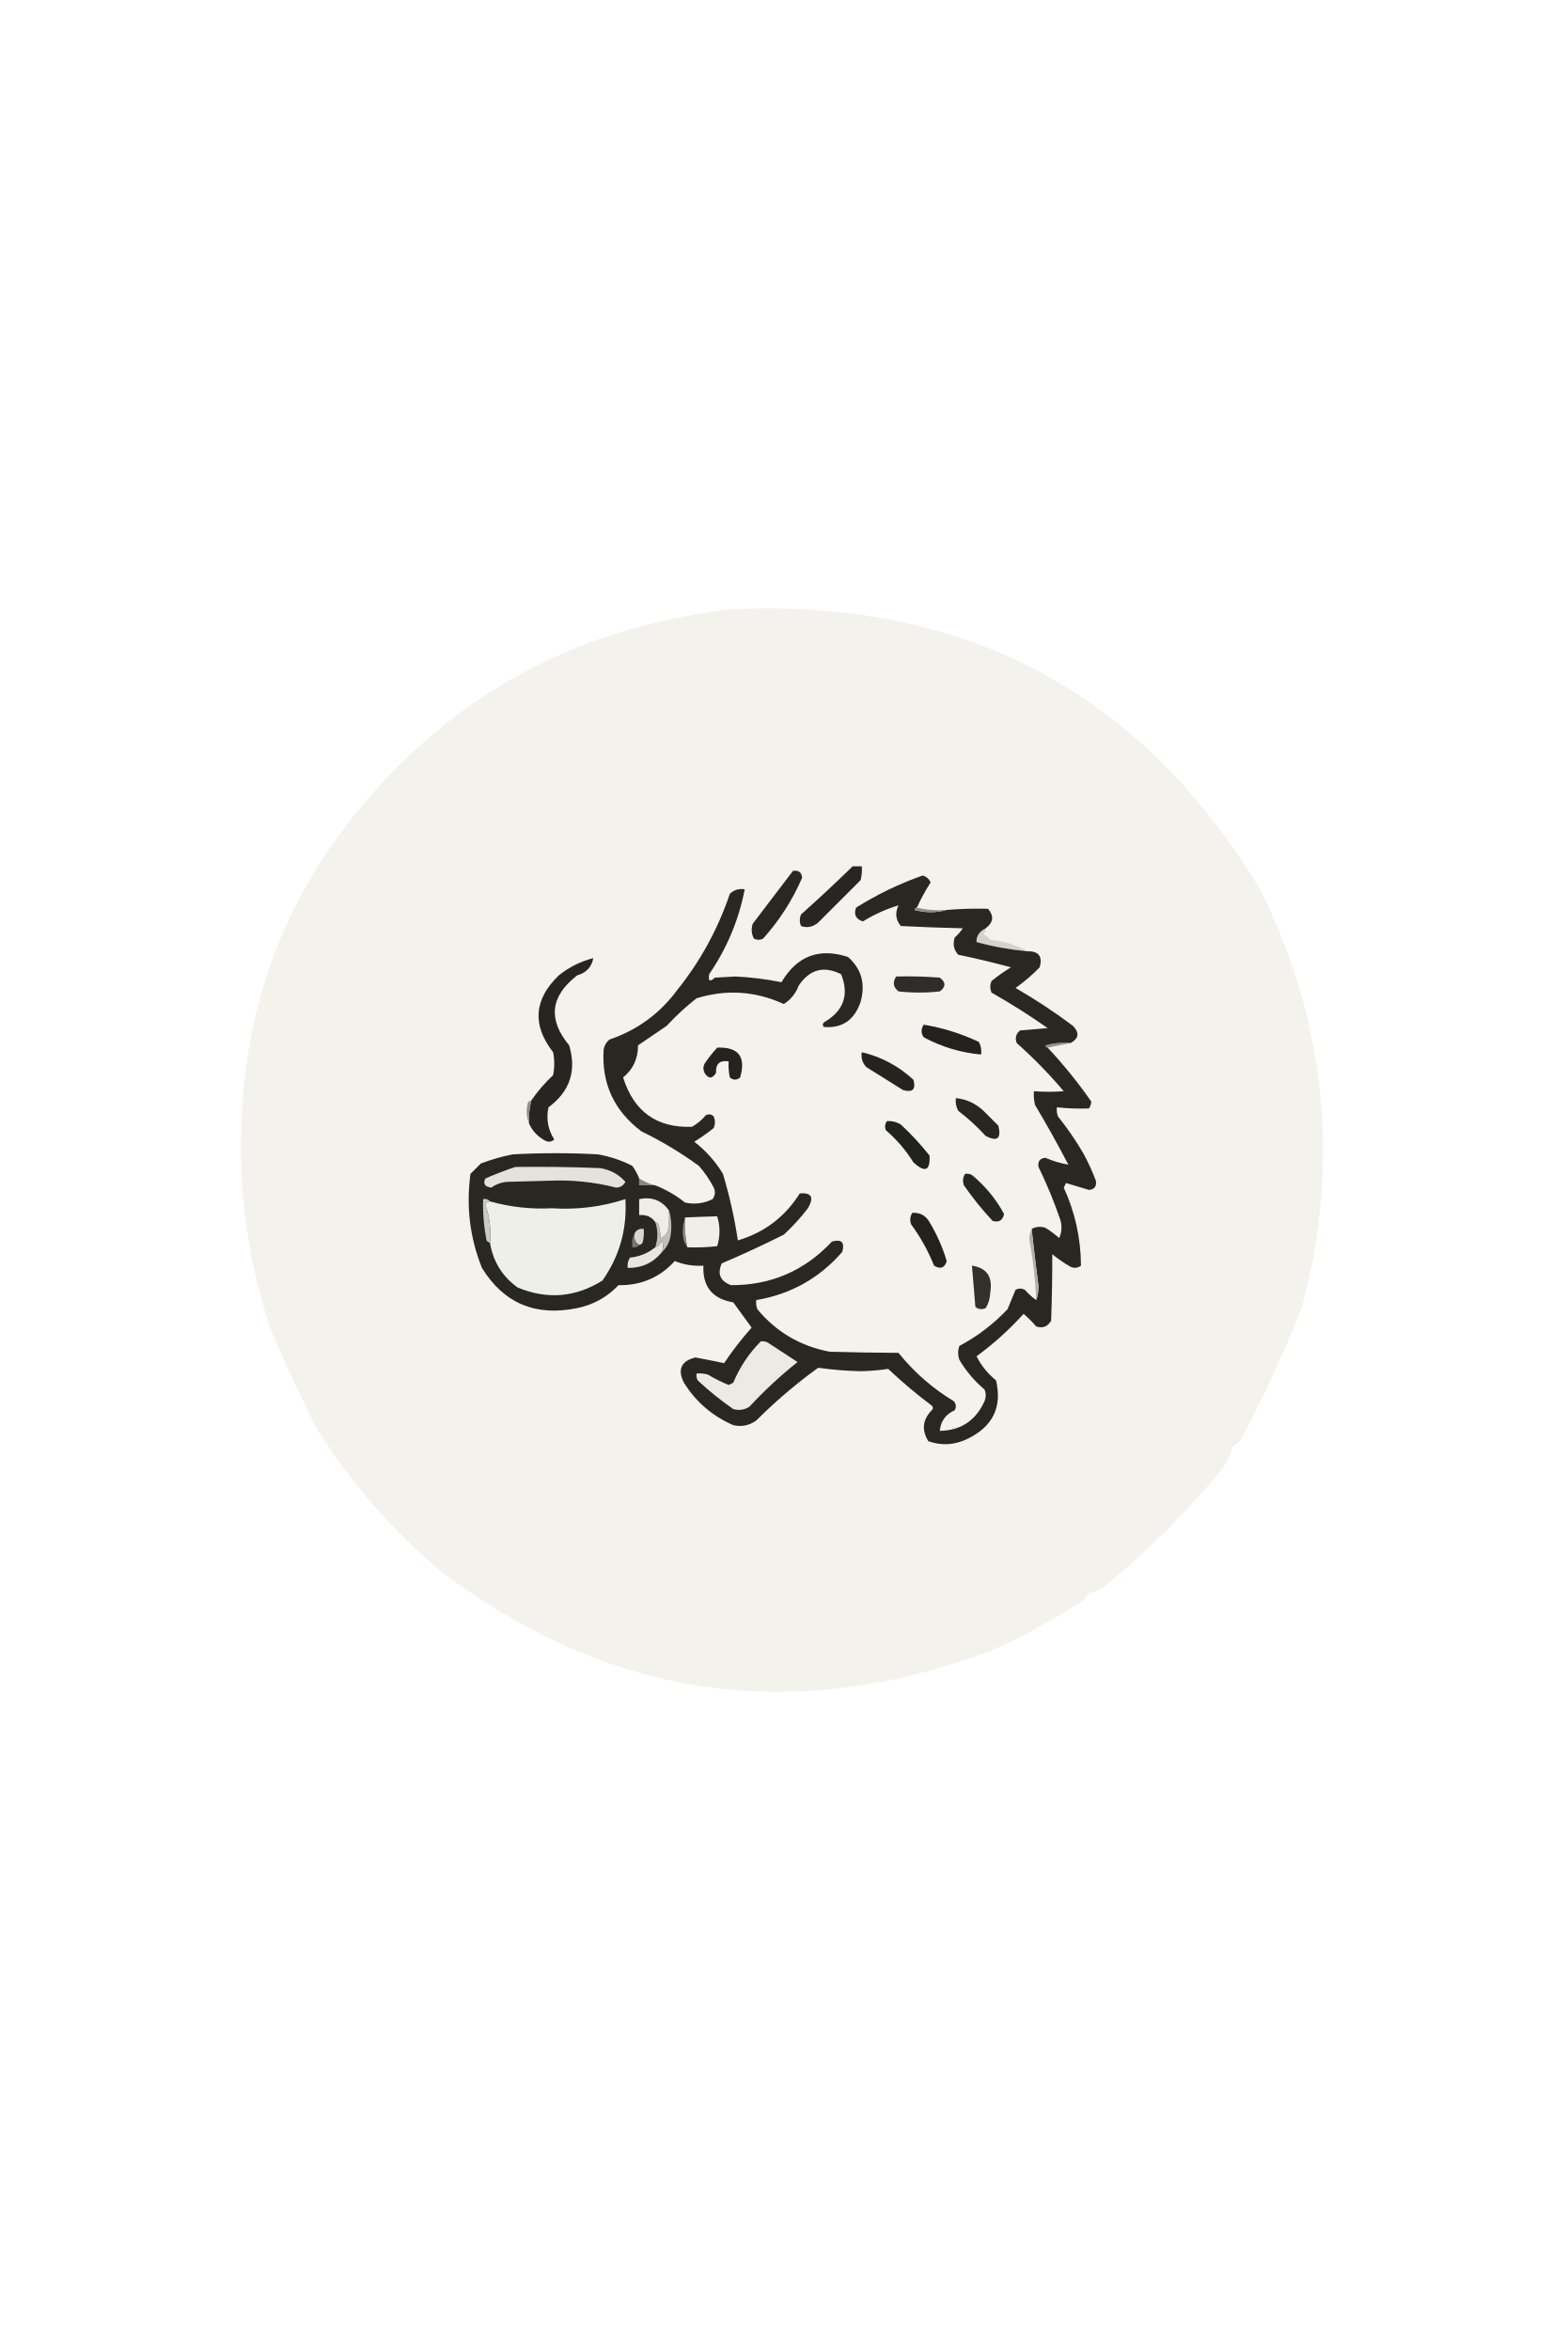
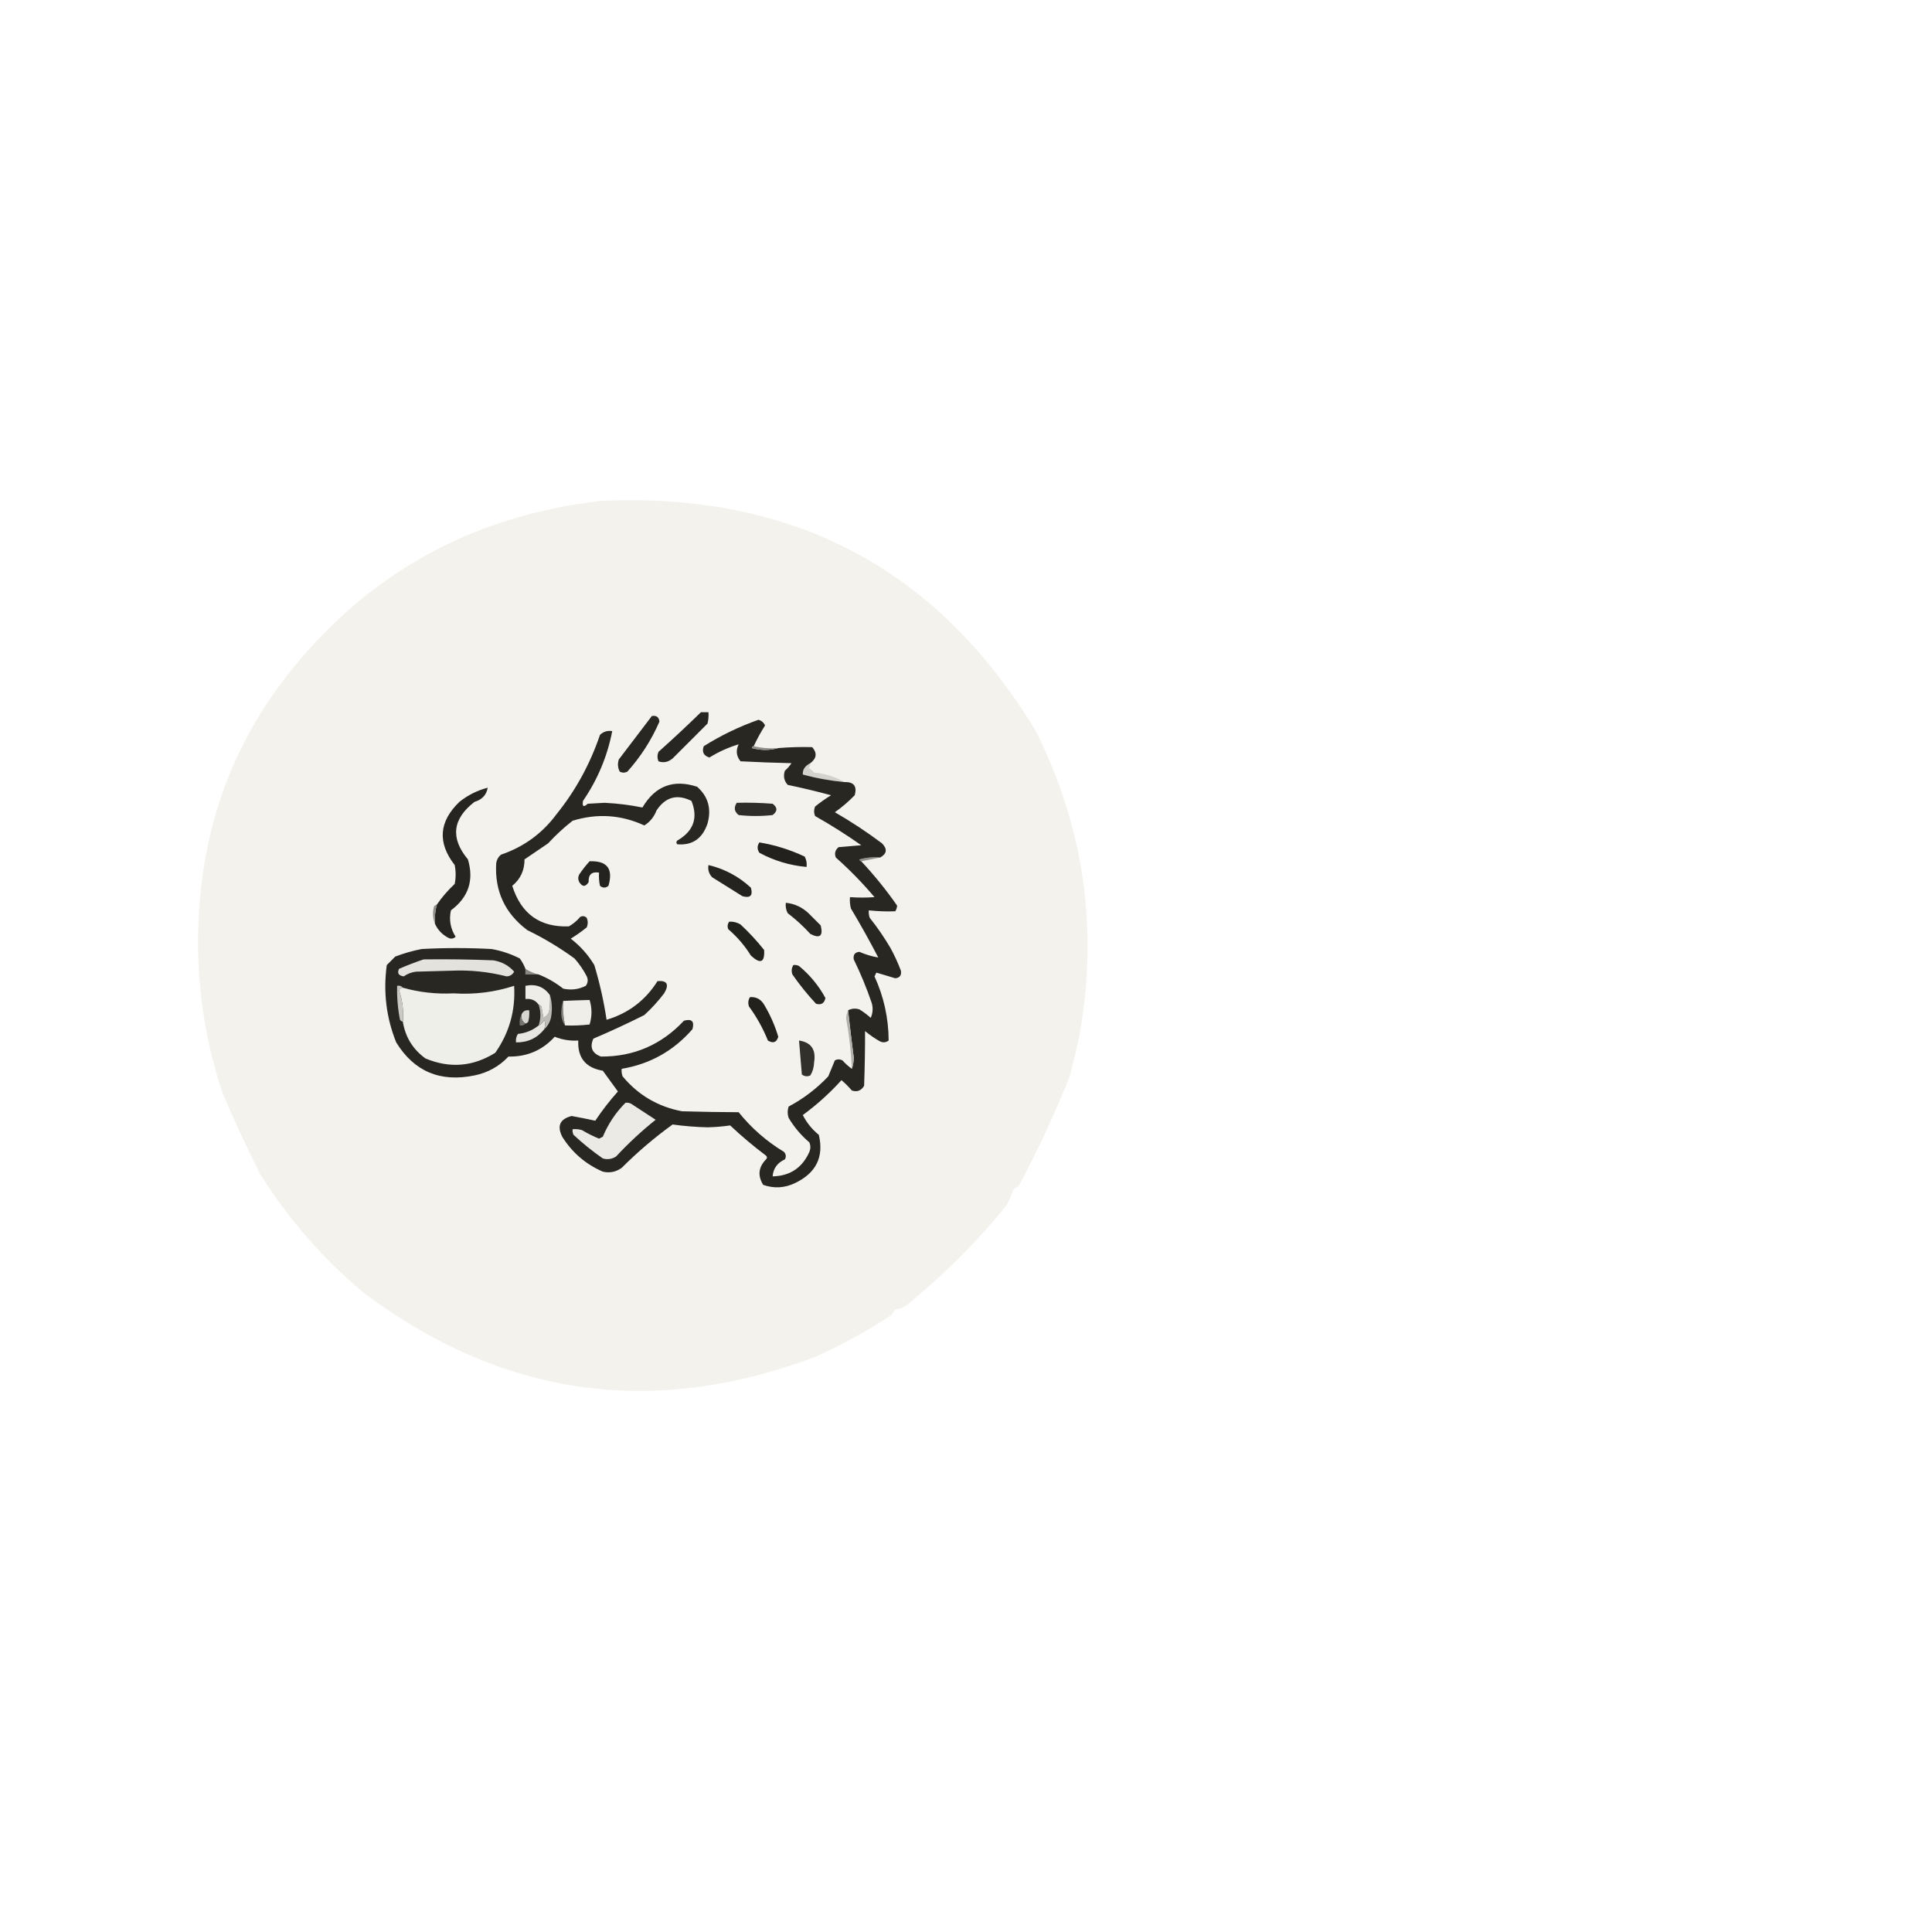
- <svg xmlns="http://www.w3.org/2000/svg" version="1.1" width="683px" height="1024px" style="shape-rendering:geometricPrecision; text-rendering:geometricPrecision; image-rendering:optimizeQuality; fill-rule:evenodd; clip-rule:evenodd">
+ <svg xmlns="http://www.w3.org/2000/svg" version="1.1" viewBox="0 0 1024 1024" style="shape-rendering:geometricPrecision; text-rendering:geometricPrecision; image-rendering:optimizeQuality; fill-rule:evenodd; clip-rule:evenodd">
  <g>
    <path style="opacity:0.072" fill="#fefefd" d="M 325.5,262.5 C 424.948,260.598 500.115,301.932 551,386.5C 568.544,422.042 577.378,459.708 577.5,499.5C 578.012,522.841 575.512,545.841 570,568.5C 560.092,596.65 546.759,622.983 530,647.5C 511.538,669.312 490.705,688.145 467.5,704C 459.248,707.931 451.248,712.265 443.5,717C 405.344,735.307 365.011,742.974 322.5,740C 289.106,735.809 257.44,726.309 227.5,711.5C 161.126,672.948 120.626,615.948 106,540.5C 104.014,513.499 104.014,486.499 106,459.5C 110.308,434.267 118.308,410.267 130,387.5C 173.375,311.994 238.541,270.327 325.5,262.5 Z" />
  </g>
  <g>
    <path style="opacity:0.996" fill="#f3f2ed" d="M 318.5,265.5 C 420.15,260.726 496.984,301.393 549,387.5C 574.668,438.846 582.335,492.846 572,549.5C 570.491,556.536 568.824,563.536 567,570.5C 559.083,590.335 550.083,609.668 540,628.5C 539,629.167 538,629.833 537,630.5C 536.115,633.726 534.781,636.726 533,639.5C 517.475,658.458 500.308,675.625 481.5,691C 479.51,692.751 477.177,693.751 474.5,694C 473.833,695 473.167,696 472.5,697C 459.851,705.33 446.518,712.663 432.5,719C 346.127,751.701 266.127,740.367 192.5,685C 170.893,666.802 152.727,645.968 138,622.5C 130.884,608.348 124.217,594.014 118,579.5C 106.87,546.097 102.87,511.764 106,476.5C 109.709,432.815 124.709,393.815 151,359.5C 193.337,304.776 249.17,273.443 318.5,265.5 Z" />
  </g>
  <g>
    <path style="opacity:0.996" fill="#272621" d="M 345.5,379.5 C 347.948,379.085 349.281,380.085 349.5,382.5C 345.281,392.228 339.614,401.061 332.5,409C 331.167,409.667 329.833,409.667 328.5,409C 327.409,406.936 327.242,404.769 328,402.5C 333.842,394.803 339.676,387.137 345.5,379.5 Z" />
  </g>
  <g>
    <path style="opacity:0.996" fill="#262521" d="M 371.5,377.5 C 372.833,377.5 374.167,377.5 375.5,377.5C 375.662,379.527 375.495,381.527 375,383.5C 368.833,389.667 362.667,395.833 356.5,402C 354.147,403.964 351.647,404.464 349,403.5C 348.333,401.833 348.333,400.167 349,398.5C 356.697,391.634 364.197,384.634 371.5,377.5 Z" />
  </g>
  <g>
    <path style="opacity:0.996" fill="#d3d2cd" d="M 429.5,404.5 C 429.586,405.496 429.252,406.329 428.5,407C 429.646,407.645 430.646,408.478 431.5,409.5C 437.31,410.004 442.644,411.671 447.5,414.5C 440.048,413.813 432.714,412.48 425.5,410.5C 425.352,407.901 426.685,405.901 429.5,404.5 Z" />
  </g>
  <g>
    <path style="opacity:0.996" fill="#252420" d="M 230.5,489.5 C 230.342,486.098 230.676,482.764 231.5,479.5C 234.241,475.526 237.408,471.86 241,468.5C 241.667,465.167 241.667,461.833 241,458.5C 231.778,446.642 232.611,435.475 243.5,425C 248.023,421.405 253.023,418.905 258.5,417.5C 257.83,421.344 255.496,423.844 251.5,425C 239.793,434.056 238.626,444.222 248,455.5C 251.31,466.59 248.31,475.59 239,482.5C 237.909,487.525 238.743,492.191 241.5,496.5C 240.277,497.614 238.944,497.781 237.5,497C 234.254,495.258 231.921,492.758 230.5,489.5 Z" />
  </g>
  <g>
    <path style="opacity:0.996" fill="#93928d" d="M 466.5,454.5 C 463.167,455.167 459.833,455.833 456.5,456.5C 455.957,456.44 455.624,456.107 455.5,455.5C 459.107,454.511 462.774,454.177 466.5,454.5 Z" />
  </g>
  <g>
    <path style="opacity:0.996" fill="#8e8d88" d="M 231.5,479.5 C 230.676,482.764 230.342,486.098 230.5,489.5C 229.362,486.696 229.195,483.696 230,480.5C 230.383,479.944 230.883,479.611 231.5,479.5 Z" />
  </g>
  <g>
    <path style="opacity:0.996" fill="#272621" d="M 399.5,395.5 C 398.957,395.56 398.624,395.893 398.5,396.5C 403.318,397.812 407.985,397.812 412.5,396.5C 418.505,395.998 424.505,395.832 430.5,396C 433.185,399.117 432.852,401.95 429.5,404.5C 426.685,405.901 425.352,407.901 425.5,410.5C 432.714,412.48 440.048,413.813 447.5,414.5C 452.543,414.372 454.376,416.705 453,421.5C 449.739,424.865 446.239,427.865 442.5,430.5C 451.176,435.503 459.51,441.003 467.5,447C 470.42,450.008 470.086,452.508 466.5,454.5C 462.774,454.177 459.107,454.511 455.5,455.5C 455.624,456.107 455.957,456.44 456.5,456.5C 463.431,463.923 469.764,471.756 475.5,480C 475.415,481.107 475.081,482.107 474.5,483C 469.839,483.169 465.172,483.003 460.5,482.5C 460.343,483.873 460.51,485.207 461,486.5C 465.027,491.537 468.694,496.871 472,502.5C 474.135,506.432 475.968,510.432 477.5,514.5C 477.888,516.955 476.888,518.288 474.5,518.5C 471.161,517.499 467.828,516.499 464.5,515.5C 464.167,516.167 463.833,516.833 463.5,517.5C 468.446,528.279 470.946,539.613 471,551.5C 469.612,552.554 468.112,552.72 466.5,552C 463.659,550.414 460.993,548.58 458.5,546.5C 458.52,556.089 458.353,565.756 458,575.5C 456.475,578.087 454.308,578.92 451.5,578C 449.76,575.965 447.926,574.131 446,572.5C 439.79,579.378 432.956,585.545 425.5,591C 427.561,595.068 430.395,598.568 434,601.5C 436.749,613.157 432.582,621.657 421.5,627C 415.922,629.696 410.255,630.03 404.5,628C 401.489,623.101 401.989,618.601 406,614.5C 406.667,613.833 406.667,613.167 406,612.5C 399.339,607.501 393.005,602.168 387,596.5C 383.026,597.078 379.026,597.411 375,597.5C 368.749,597.348 362.583,596.848 356.5,596C 346.912,602.917 337.912,610.584 329.5,619C 326.454,621.174 323.12,621.841 319.5,621C 310.4,617.04 303.234,610.874 298,602.5C 295.112,596.73 296.778,593.063 303,591.5C 307.276,592.282 311.443,593.115 315.5,594C 319.137,588.562 323.137,583.396 327.5,578.5C 324.833,574.833 322.167,571.167 319.5,567.5C 310.409,565.968 306.076,560.634 306.5,551.5C 302.179,551.772 298.012,551.106 294,549.5C 287.481,556.678 279.315,560.178 269.5,560C 264.584,565.202 258.584,568.535 251.5,570C 233.327,573.745 219.494,567.911 210,552.5C 204.73,539.392 203.063,525.725 205,511.5C 206.5,510 208,508.5 209.5,507C 214.044,505.264 218.71,503.93 223.5,503C 235.833,502.333 248.167,502.333 260.5,503C 265.754,503.917 270.754,505.584 275.5,508C 276.758,509.741 277.758,511.574 278.5,513.5C 278.5,514.5 278.5,515.5 278.5,516.5C 280.833,516.5 283.167,516.5 285.5,516.5C 290.186,518.345 294.52,520.845 298.5,524C 302.701,524.922 306.701,524.422 310.5,522.5C 311.631,520.926 311.798,519.259 311,517.5C 309.224,514.059 307.057,510.892 304.5,508C 296.617,502.26 288.284,497.26 279.5,493C 267.616,484.068 262.116,472.235 263,457.5C 263.273,455.671 264.107,454.171 265.5,453C 277.602,448.892 287.435,441.725 295,431.5C 305.089,418.97 312.755,404.97 318,389.5C 319.789,387.771 321.956,387.104 324.5,387.5C 321.9,400.888 316.733,413.221 309,424.5C 308.495,427.514 309.328,428.014 311.5,426C 314.5,425.833 317.5,425.667 320.5,425.5C 327.294,425.833 333.961,426.667 340.5,428C 347.269,416.54 356.936,412.873 369.5,417C 375.344,422.158 377.177,428.658 375,436.5C 372.307,444.483 366.974,448.149 359,447.5C 358.333,446.833 358.333,446.167 359,445.5C 367.599,440.53 370.099,433.53 366.5,424.5C 358.901,420.724 352.735,422.391 348,429.5C 346.656,432.994 344.489,435.661 341.5,437.5C 329.218,431.836 316.552,431.002 303.5,435C 298.892,438.604 294.559,442.604 290.5,447C 286.333,449.833 282.167,452.667 278,455.5C 278.028,461.277 275.861,465.943 271.5,469.5C 276.187,484.385 286.187,491.552 301.5,491C 303.792,489.71 305.792,488.043 307.5,486C 308.784,485.316 309.951,485.483 311,486.5C 311.667,488.167 311.667,489.833 311,491.5C 308.305,493.694 305.472,495.694 302.5,497.5C 307.536,501.371 311.703,506.038 315,511.5C 317.859,521.019 320.026,530.686 321.5,540.5C 333.099,537.04 342.099,530.206 348.5,520C 353.645,519.602 354.812,521.769 352,526.5C 348.841,530.659 345.341,534.492 341.5,538C 332.627,542.457 323.627,546.624 314.5,550.5C 312.458,555.063 313.792,558.229 318.5,560C 335.885,560.09 350.552,553.756 362.5,541C 366.667,539.833 368.167,541.333 367,545.5C 357.012,556.989 344.512,563.989 329.5,566.5C 329.343,567.873 329.51,569.207 330,570.5C 338.274,580.437 348.774,586.604 361.5,589C 371.555,589.291 381.555,589.458 391.5,589.5C 398.239,597.903 406.239,604.903 415.5,610.5C 416.614,611.723 416.781,613.056 416,614.5C 412.017,616.299 409.851,619.299 409.5,623.5C 418.722,623.302 425.222,618.969 429,610.5C 429.667,608.833 429.667,607.167 429,605.5C 424.582,601.753 420.916,597.42 418,592.5C 417.333,590.5 417.333,588.5 418,586.5C 425.853,582.317 432.853,576.984 439,570.5C 440.171,567.65 441.338,564.816 442.5,562C 443.833,561.333 445.167,561.333 446.5,562C 448.083,563.758 449.75,565.258 451.5,566.5C 452.162,564.696 452.495,562.696 452.5,560.5C 451.417,552.171 450.417,543.838 449.5,535.5C 451.402,534.489 453.402,534.322 455.5,535C 457.641,536.308 459.641,537.808 461.5,539.5C 462.652,536.894 462.818,534.227 462,531.5C 459.276,523.548 456.11,515.881 452.5,508.5C 452.112,506.045 453.112,504.712 455.5,504.5C 458.721,505.907 462.055,506.907 465.5,507.5C 460.949,498.738 456.116,490.071 451,481.5C 450.505,479.527 450.338,477.527 450.5,475.5C 454.933,475.818 459.266,475.818 463.5,475.5C 457.183,468.016 450.35,461.016 443,454.5C 442.175,452.299 442.675,450.466 444.5,449C 448.5,448.667 452.5,448.333 456.5,448C 448.6,442.438 440.434,437.272 432,432.5C 431.333,430.833 431.333,429.167 432,427.5C 434.695,425.306 437.528,423.306 440.5,421.5C 432.909,419.455 425.242,417.622 417.5,416C 415.556,413.847 415.056,411.347 416,408.5C 417.353,407.315 418.52,405.981 419.5,404.5C 410.507,404.298 401.507,403.965 392.5,403.5C 390.25,400.767 389.917,397.767 391.5,394.5C 386.039,396.147 380.872,398.48 376,401.5C 372.928,400.553 371.928,398.553 373,395.5C 382.132,389.768 391.799,385.101 402,381.5C 403.622,381.954 404.788,382.954 405.5,384.5C 403.221,388.061 401.221,391.727 399.5,395.5 Z" />
  </g>
  <g>
    <path style="opacity:0.996" fill="#302f2a" d="M 423.5,551.5 C 429.924,552.469 432.591,556.302 431.5,563C 431.419,565.625 430.752,567.959 429.5,570C 427.888,570.72 426.388,570.554 425,569.5C 424.499,563.493 423.999,557.493 423.5,551.5 Z" />
  </g>
  <g>
    <path style="opacity:0.996" fill="#e9e7e2" d="M 288.5,545.5 C 284.703,550.23 279.703,552.563 273.5,552.5C 273.286,550.856 273.62,549.356 274.5,548C 278.654,547.586 282.321,546.086 285.5,543.5C 286.859,542.993 287.859,541.993 288.5,540.5C 289.052,542.003 289.052,543.669 288.5,545.5 Z" />
  </g>
  <g>
    <path style="opacity:0.996" fill="#b1b0ab" d="M 449.5,535.5 C 450.417,543.838 451.417,552.171 452.5,560.5C 452.495,562.696 452.162,564.696 451.5,566.5C 451.102,557.607 450.102,548.773 448.5,540C 448.508,538.293 448.842,536.793 449.5,535.5 Z" />
  </g>
  <g>
    <path style="opacity:0.996" fill="#21201b" d="M 397.5,528.5 C 400.785,528.269 403.285,529.603 405,532.5C 408.225,537.878 410.725,543.544 412.5,549.5C 411.62,552.517 409.786,553.184 407,551.5C 404.413,545.062 401.08,539.062 397,533.5C 396.36,531.735 396.527,530.068 397.5,528.5 Z" />
  </g>
  <g>
    <path style="opacity:0.996" fill="#d9d7d2" d="M 278.5,542.5 C 276.744,541.448 276.077,539.781 276.5,537.5C 277.287,535.896 278.62,535.229 280.5,535.5C 280.662,537.527 280.495,539.527 280,541.5C 279.617,542.056 279.117,542.389 278.5,542.5 Z" />
  </g>
  <g>
    <path style="opacity:0.996" fill="#76746f" d="M 276.5,537.5 C 276.077,539.781 276.744,541.448 278.5,542.5C 277.791,543.404 276.791,543.737 275.5,543.5C 275.205,541.265 275.539,539.265 276.5,537.5 Z" />
  </g>
  <g>
    <path style="opacity:0.996" fill="#bfbeb8" d="M 291.5,527.5 C 292.645,531.311 292.812,535.311 292,539.5C 291.4,541.91 290.234,543.91 288.5,545.5C 289.052,543.669 289.052,542.003 288.5,540.5C 287.859,541.993 286.859,542.993 285.5,543.5C 286.728,539.816 286.728,536.15 285.5,532.5C 286.117,532.611 286.617,532.944 287,533.5C 287.333,535.5 287.667,537.5 288,539.5C 289.333,538.833 290.333,537.833 291,536.5C 291.498,533.518 291.665,530.518 291.5,527.5 Z" />
  </g>
  <g>
    <path style="opacity:0.996" fill="#888782" d="M 298.5,530.5 C 298.231,534.931 298.564,539.265 299.5,543.5C 298.2,541.777 297.533,539.61 297.5,537C 297.504,534.639 297.837,532.473 298.5,530.5 Z" />
  </g>
  <g>
    <path style="opacity:0.996" fill="#f0efe9" d="M 299.5,543.5 C 298.564,539.265 298.231,534.931 298.5,530.5C 303.198,530.29 307.864,530.124 312.5,530C 313.833,534.333 313.833,538.667 312.5,543C 308.179,543.499 303.846,543.666 299.5,543.5 Z" />
  </g>
  <g>
    <path style="opacity:0.996" fill="#f0f0eb" d="M 213.5,541.5 C 214.008,535.81 213.341,530.31 211.5,525C 211.836,523.97 212.503,523.47 213.5,523.5C 222.293,525.968 231.293,526.968 240.5,526.5C 251.523,527.205 262.19,525.872 272.5,522.5C 273.274,535.58 269.941,547.414 262.5,558C 250.703,565.364 238.37,566.364 225.5,561C 218.83,556.163 214.83,549.663 213.5,541.5 Z" />
  </g>
  <g>
    <path style="opacity:0.996" fill="#efeee9" d="M 291.5,527.5 C 291.665,530.518 291.498,533.518 291,536.5C 290.333,537.833 289.333,538.833 288,539.5C 287.667,537.5 287.333,535.5 287,533.5C 286.617,532.944 286.117,532.611 285.5,532.5C 283.824,530.166 281.491,529.166 278.5,529.5C 278.5,527.167 278.5,524.833 278.5,522.5C 284.041,521.376 288.374,523.042 291.5,527.5 Z" />
  </g>
  <g>
    <path style="opacity:0.996" fill="#cccbc6" d="M 213.5,523.5 C 212.503,523.47 211.836,523.97 211.5,525C 213.341,530.31 214.008,535.81 213.5,541.5C 212.883,541.389 212.383,541.056 212,540.5C 210.838,534.555 210.338,528.555 210.5,522.5C 211.791,522.263 212.791,522.596 213.5,523.5 Z" />
  </g>
  <g>
    <path style="opacity:0.996" fill="#252520" d="M 420.5,511.5 C 421.552,511.351 422.552,511.517 423.5,512C 429.314,516.805 433.98,522.472 437.5,529C 436.891,531.803 435.225,532.803 432.5,532C 427.954,527.123 423.787,521.956 420,516.5C 419.36,514.735 419.527,513.068 420.5,511.5 Z" />
  </g>
  <g>
    <path style="opacity:0.996" fill="#888782" d="M 278.5,513.5 C 280.693,514.895 283.026,515.895 285.5,516.5C 283.167,516.5 280.833,516.5 278.5,516.5C 278.5,515.5 278.5,514.5 278.5,513.5 Z" />
  </g>
  <g>
    <path style="opacity:0.996" fill="#e4e3de" d="M 224.5,508.5 C 236.838,508.333 249.171,508.5 261.5,509C 265.993,509.741 269.659,511.741 272.5,515C 271.663,516.587 270.33,517.42 268.5,517.5C 258.835,515.035 249.001,514.035 239,514.5C 232.833,514.667 226.667,514.833 220.5,515C 218.094,515.306 215.927,516.139 214,517.5C 211.226,517.102 210.393,515.769 211.5,513.5C 215.865,511.606 220.199,509.939 224.5,508.5 Z" />
  </g>
  <g>
    <path style="opacity:0.996" fill="#21211c" d="M 386.5,488.5 C 388.655,488.372 390.655,488.872 392.5,490C 397.006,494.173 401.173,498.673 405,503.5C 405.404,510.162 403.071,511.162 398,506.5C 394.749,501.245 390.749,496.578 386,492.5C 385.421,491.072 385.588,489.738 386.5,488.5 Z" />
  </g>
  <g>
    <path style="opacity:0.996" fill="#262520" d="M 416.5,478.5 C 421.059,478.944 425.059,480.777 428.5,484C 430.667,486.167 432.833,488.333 435,490.5C 436.386,496.12 434.552,497.62 429.5,495C 425.8,490.965 421.8,487.298 417.5,484C 416.594,482.301 416.261,480.467 416.5,478.5 Z" />
  </g>
  <g>
    <path style="opacity:0.996" fill="#24221e" d="M 312.5,456.5 C 321.793,456.134 325.126,460.468 322.5,469.5C 320.994,470.747 319.494,470.747 318,469.5C 317.503,467.19 317.337,464.857 317.5,462.5C 313.625,461.874 311.791,463.541 312,467.5C 310.333,470.167 308.667,470.167 307,467.5C 306.333,466.167 306.333,464.833 307,463.5C 308.666,461.004 310.5,458.671 312.5,456.5 Z" />
  </g>
  <g>
    <path style="opacity:0.996" fill="#23221e" d="M 375.5,458.5 C 384.014,460.508 391.514,464.508 398,470.5C 399.167,474.667 397.667,476.167 393.5,475C 388.167,471.667 382.833,468.333 377.5,465C 375.771,463.211 375.104,461.044 375.5,458.5 Z" />
  </g>
  <g>
    <path style="opacity:0.996" fill="#21201c" d="M 402.5,446.5 C 410.803,447.878 418.803,450.378 426.5,454C 427.406,455.699 427.739,457.533 427.5,459.5C 418.638,458.702 410.305,456.202 402.5,452C 401.248,450.172 401.248,448.339 402.5,446.5 Z" />
  </g>
  <g>
    <path style="opacity:0.996" fill="#2d2c28" d="M 390.5,425.5 C 396.842,425.334 403.175,425.5 409.5,426C 412.167,428 412.167,430 409.5,432C 403.5,432.667 397.5,432.667 391.5,432C 389.166,430.158 388.832,427.991 390.5,425.5 Z" />
  </g>
  <g>
    <path style="opacity:0.996" fill="#8e8d88" d="M 399.5,395.5 C 403.634,396.485 407.968,396.818 412.5,396.5C 407.985,397.812 403.318,397.812 398.5,396.5C 398.624,395.893 398.957,395.56 399.5,395.5 Z" />
  </g>
  <g>
    <path style="opacity:0.996" fill="#ecebe6" d="M 331.5,584.5 C 332.552,584.351 333.552,584.517 334.5,585C 338.87,587.847 343.203,590.68 347.5,593.5C 340.049,599.449 333.049,605.949 326.5,613C 324.305,614.373 321.971,614.706 319.5,614C 314.044,610.213 308.877,606.046 304,601.5C 303.517,600.552 303.351,599.552 303.5,598.5C 305.199,598.34 306.866,598.506 308.5,599C 311.4,600.742 314.4,602.242 317.5,603.5C 318.167,603.167 318.833,602.833 319.5,602.5C 322.352,595.664 326.352,589.664 331.5,584.5 Z" />
  </g>
</svg>
